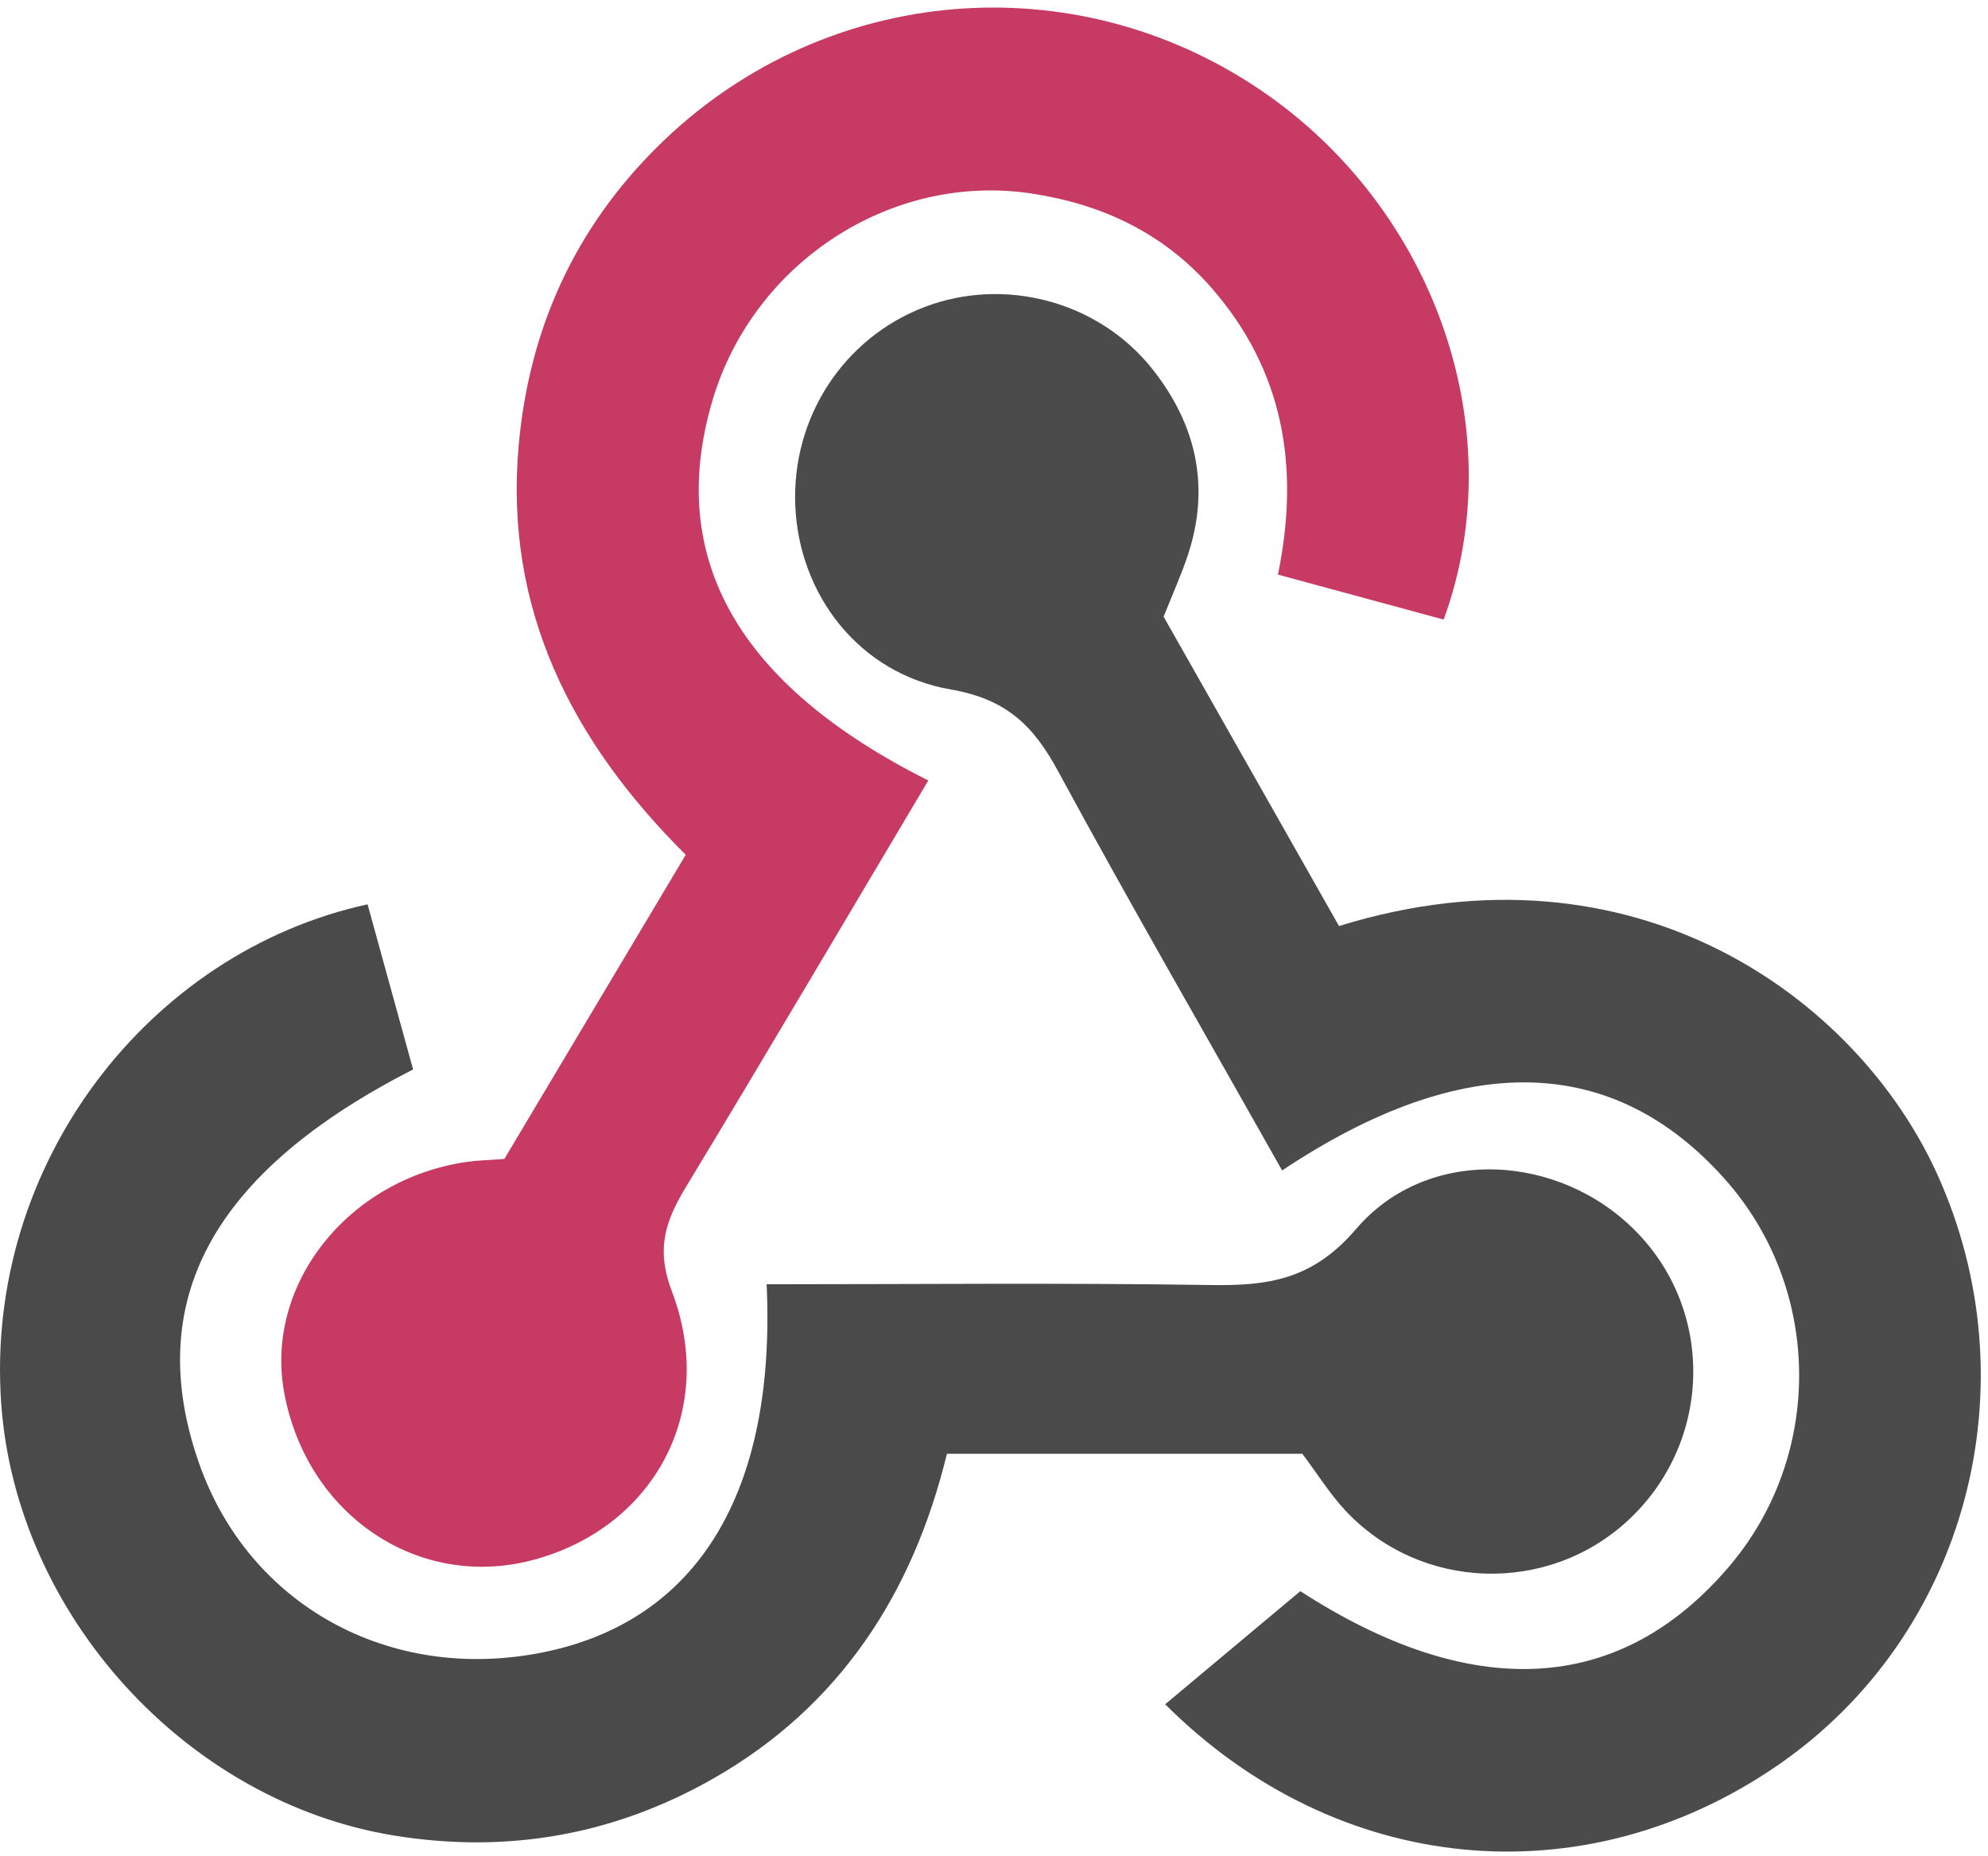
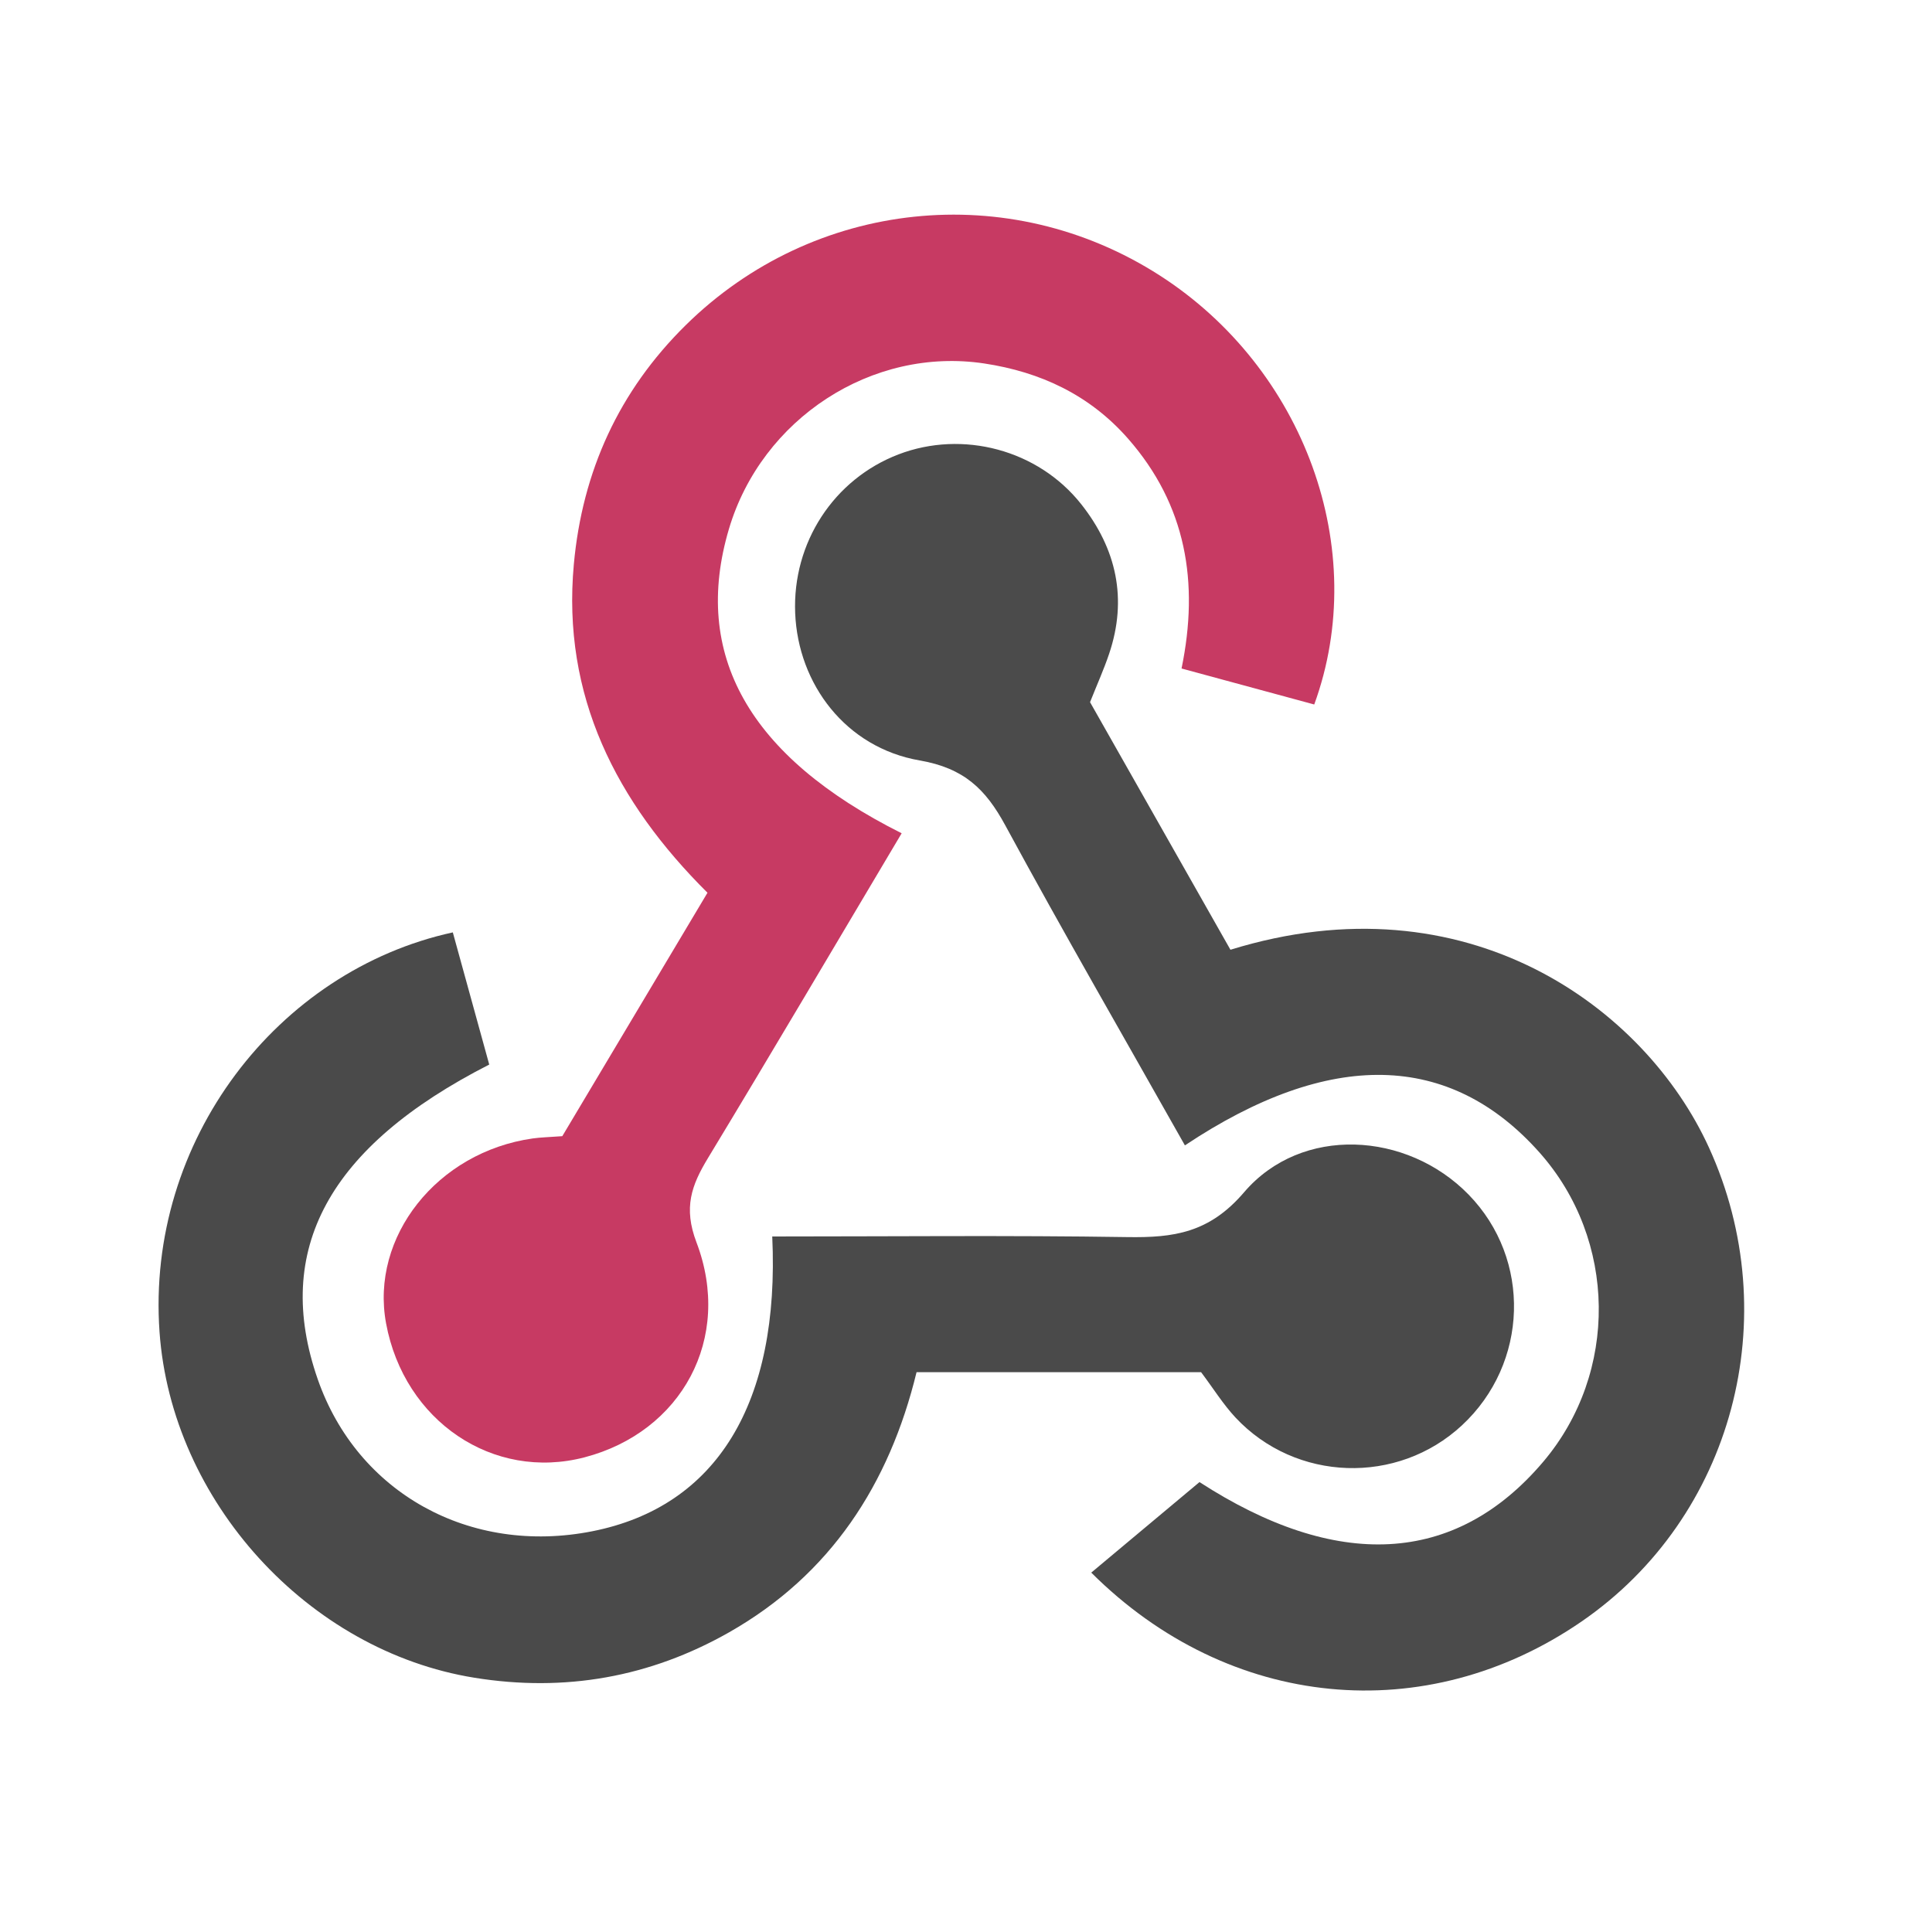
- <svg xmlns="http://www.w3.org/2000/svg" width="2500" height="2334" viewBox="0 0 256 239" preserveAspectRatio="xMidYMid">
-   <path d="M119.54 100.503c-10.61 17.836-20.775 35.108-31.152 52.25-2.665 4.401-3.984 7.986-1.855 13.58 5.878 15.454-2.414 30.493-17.998 34.575-14.697 3.851-29.016-5.808-31.932-21.543-2.584-13.927 8.224-27.58 23.58-29.757 1.286-.184 2.6-.205 4.762-.367l23.358-39.168C73.612 95.465 64.868 78.39 66.803 57.23c1.368-14.957 7.25-27.883 18-38.477 20.59-20.288 52.002-23.573 76.246-8.001 23.284 14.958 33.948 44.094 24.858 69.031-6.854-1.858-13.756-3.732-21.343-5.79 2.854-13.865.743-26.315-8.608-36.981-6.178-7.042-14.106-10.733-23.12-12.093-18.072-2.73-35.815 8.88-41.08 26.618-5.976 20.13 3.069 36.575 27.784 48.967z" fill="#C73A63" />
-   <path d="M149.841 79.41c7.475 13.187 15.065 26.573 22.587 39.836 38.02-11.763 66.686 9.284 76.97 31.817 12.422 27.219 3.93 59.457-20.465 76.25-25.04 17.238-56.707 14.293-78.892-7.851 5.654-4.733 11.336-9.487 17.407-14.566 21.912 14.192 41.077 13.524 55.305-3.282 12.133-14.337 11.87-35.714-.615-49.75-14.408-16.197-33.707-16.691-57.035-1.143-9.677-17.168-19.522-34.199-28.893-51.491-3.16-5.828-6.648-9.21-13.77-10.443-11.893-2.062-19.571-12.275-20.032-23.717-.453-11.316 6.214-21.545 16.634-25.53 10.322-3.949 22.435-.762 29.378 8.014 5.674 7.17 7.477 15.24 4.491 24.083-.83 2.466-1.905 4.852-3.07 7.774z" fill="#4B4B4B" />
-   <path d="M167.707 187.21h-45.77c-4.387 18.044-13.863 32.612-30.19 41.876-12.693 7.2-26.373 9.641-40.933 7.29-26.808-4.323-48.728-28.456-50.658-55.63-2.184-30.784 18.975-58.147 47.178-64.293 1.947 7.071 3.915 14.21 5.862 21.264-25.876 13.202-34.832 29.836-27.59 50.636 6.375 18.304 24.484 28.337 44.147 24.457 20.08-3.962 30.204-20.65 28.968-47.432 19.036 0 38.088-.197 57.126.097 7.434.117 13.173-.654 18.773-7.208 9.22-10.784 26.191-9.811 36.121.374 10.148 10.409 9.662 27.157-1.077 37.127-10.361 9.62-26.73 9.106-36.424-1.26-1.992-2.136-3.562-4.673-5.533-7.298z" fill="#4A4A4A" />
+ <svg xmlns="http://www.w3.org/2000/svg" width="72" height="73" viewBox="0 0 72 73" fill="none">
+   <path d="M34.064 31.485C31.573 35.673 29.185 39.729 26.748 43.755C26.122 44.788 25.813 45.63 26.313 46.944C27.693 50.573 25.746 54.105 22.086 55.064C18.634 55.968 15.271 53.7 14.586 50.005C13.979 46.734 16.518 43.528 20.124 43.016C20.426 42.973 20.735 42.968 21.243 42.93L26.728 33.732C23.278 30.301 21.224 26.291 21.679 21.322C22 17.81 23.382 14.774 25.906 12.286C30.742 7.522 38.119 6.75 43.813 10.407C49.281 13.92 51.786 20.762 49.651 26.619C48.041 26.182 46.42 25.742 44.638 25.259C45.309 22.003 44.813 19.079 42.617 16.574C41.166 14.92 39.304 14.054 37.187 13.734C32.943 13.093 28.776 15.82 27.539 19.985C26.136 24.713 28.26 28.575 34.064 31.485V31.485Z" fill="#C73A63" />
+   <path d="M41.181 26.531C42.936 29.628 44.719 32.771 46.485 35.886C55.414 33.124 62.147 38.066 64.562 43.358C67.479 49.75 65.485 57.321 59.755 61.265C53.875 65.313 46.438 64.621 41.227 59.421C42.555 58.309 43.89 57.193 45.316 56C50.462 59.333 54.963 59.176 58.304 55.23C61.154 51.863 61.092 46.842 58.16 43.546C54.776 39.742 50.243 39.627 44.765 43.278C42.492 39.246 40.18 35.246 37.979 31.186C37.237 29.817 36.418 29.023 34.745 28.733C31.952 28.249 30.149 25.85 30.041 23.163C29.934 20.506 31.5 18.104 33.947 17.168C36.371 16.241 39.216 16.989 40.847 19.05C42.179 20.734 42.603 22.629 41.901 24.706C41.707 25.285 41.454 25.845 41.181 26.531V26.531Z" fill="#4B4B4B" />
+   <path d="M45.376 51.847H34.627C33.597 56.084 31.372 59.505 27.537 61.681C24.556 63.372 21.343 63.945 17.924 63.393C11.628 62.378 6.48 56.71 6.027 50.329C5.514 43.099 10.483 36.674 17.107 35.23C17.564 36.891 18.026 38.567 18.483 40.224C12.406 43.324 10.303 47.231 12.004 52.115C13.501 56.414 17.754 58.77 22.372 57.859C27.087 56.928 29.465 53.009 29.175 46.72C33.645 46.72 38.12 46.674 42.591 46.743C44.337 46.77 45.685 46.589 47 45.05C49.165 42.517 53.151 42.746 55.483 45.138C57.866 47.582 57.752 51.515 55.23 53.857C52.797 56.116 48.953 55.995 46.676 53.561C46.208 53.059 45.839 52.463 45.376 51.847Z" fill="#4A4A4A" />
</svg>
